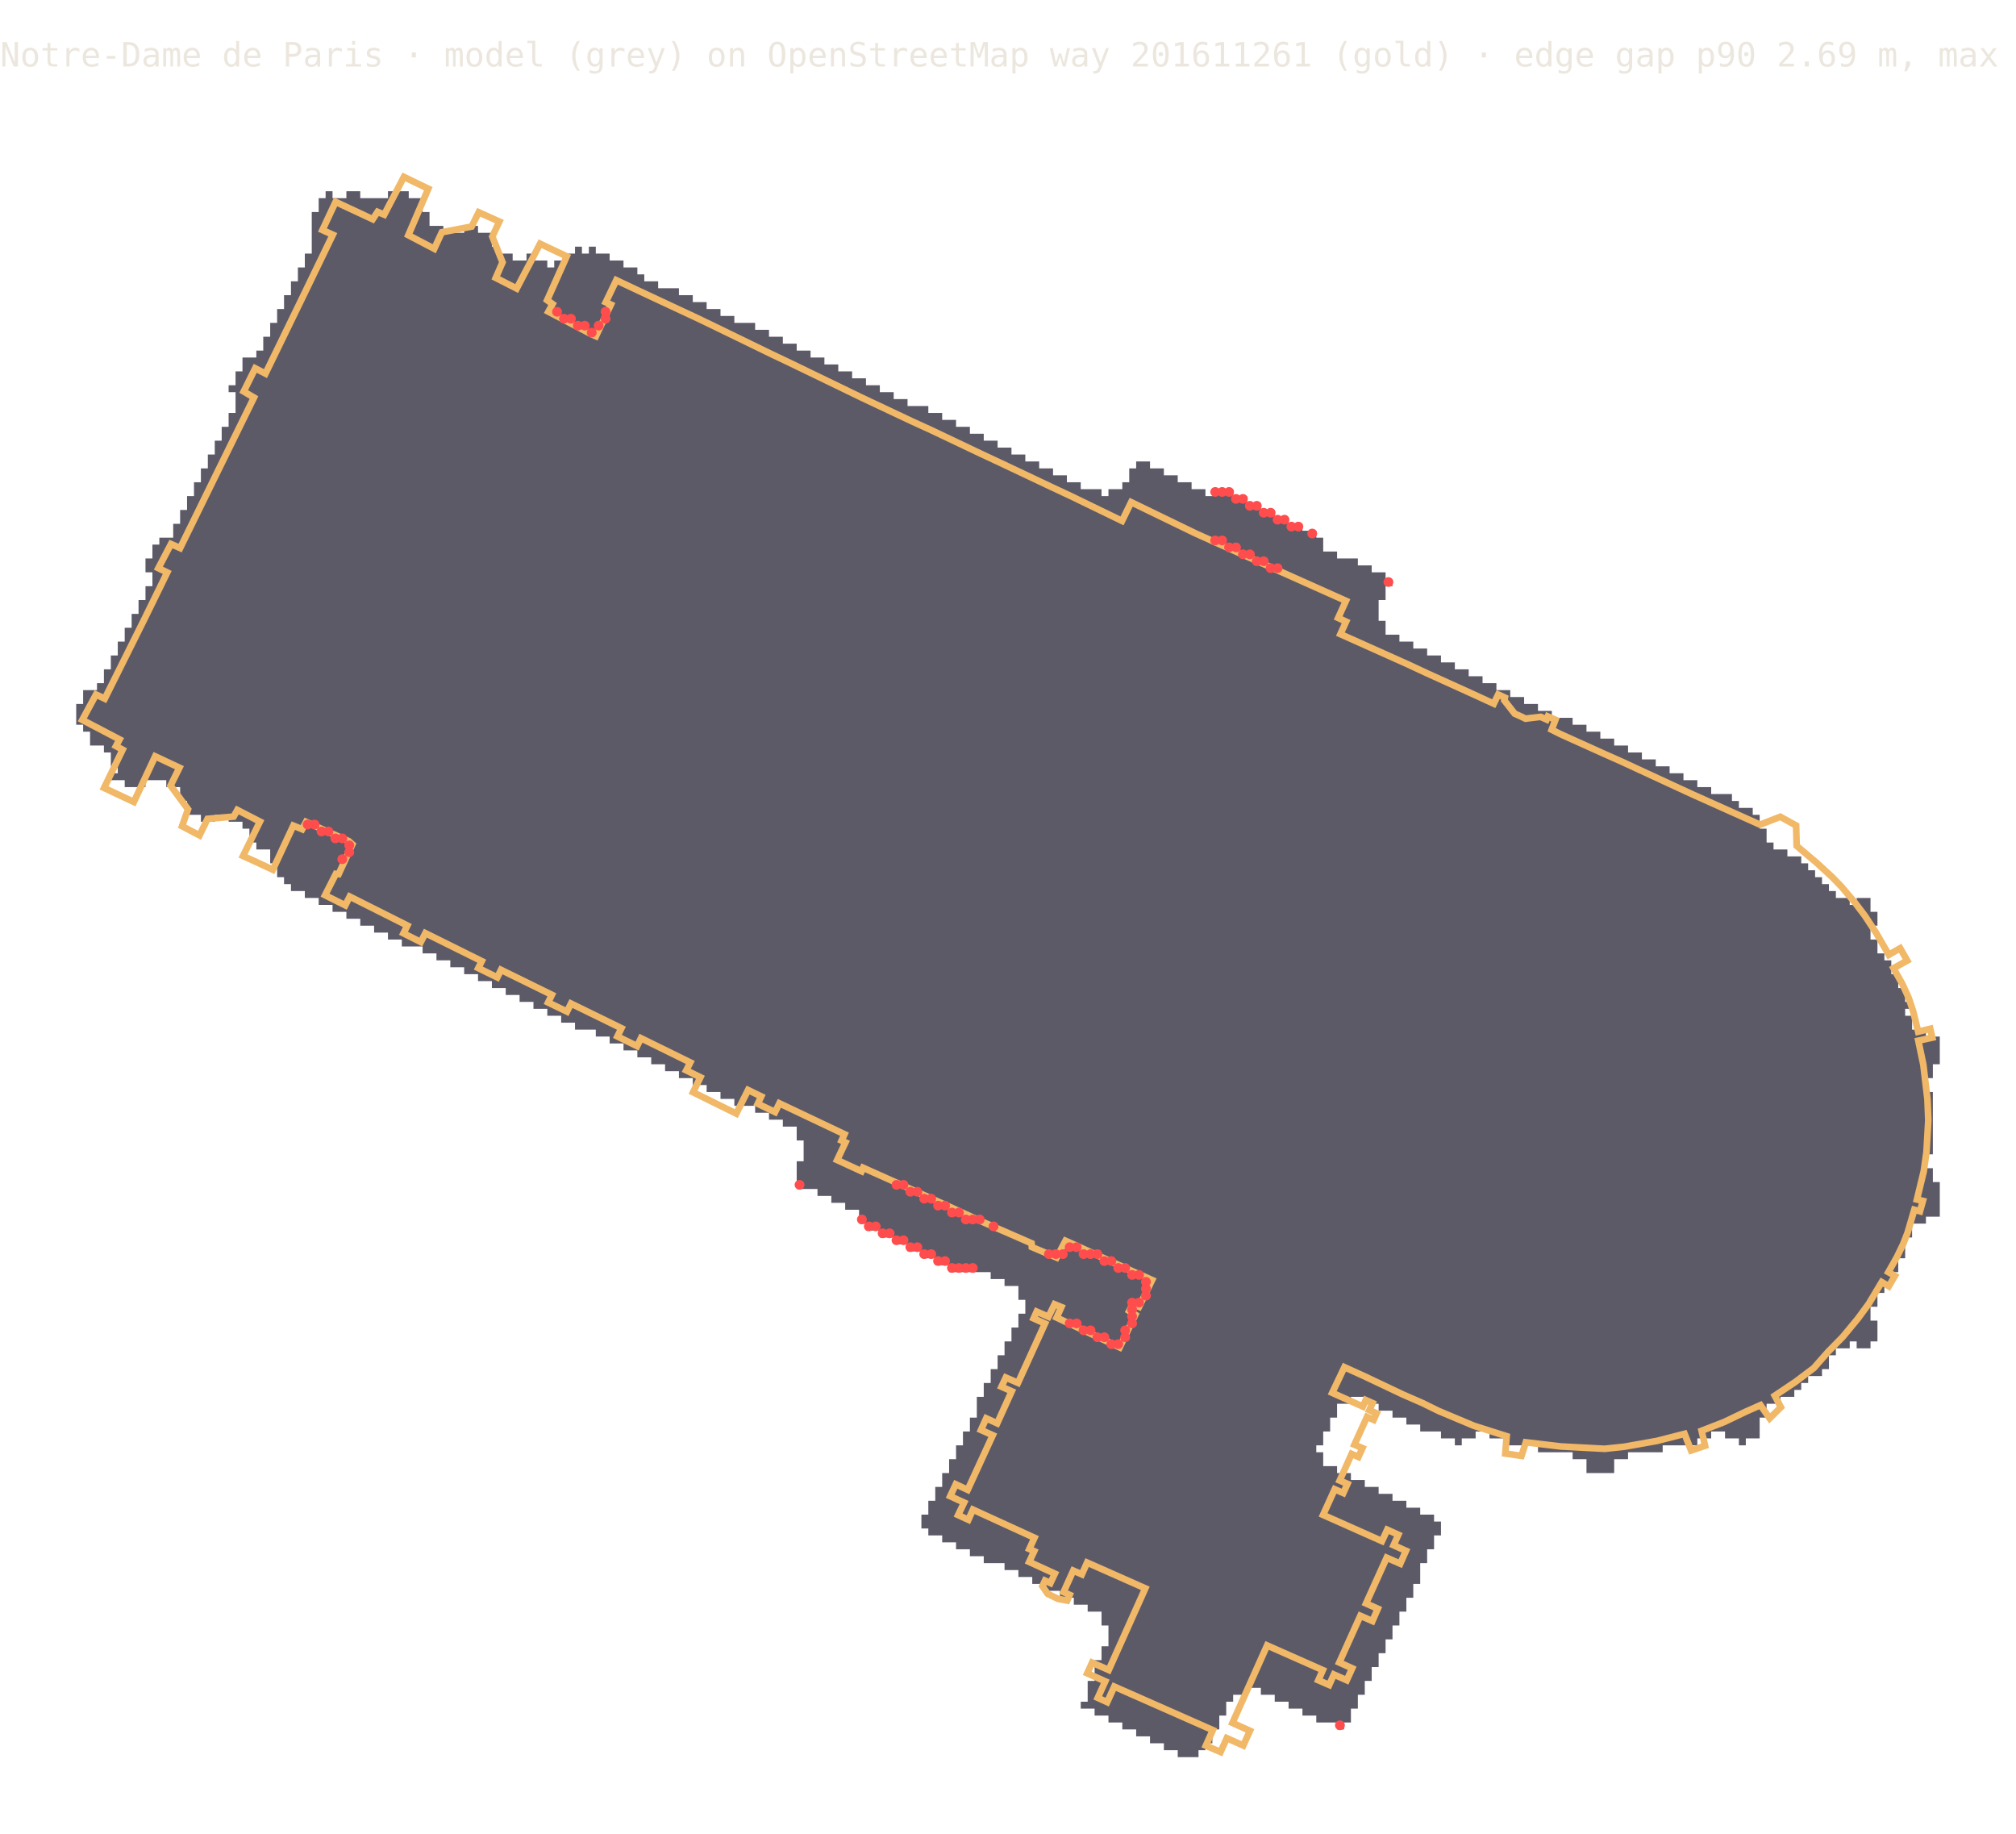
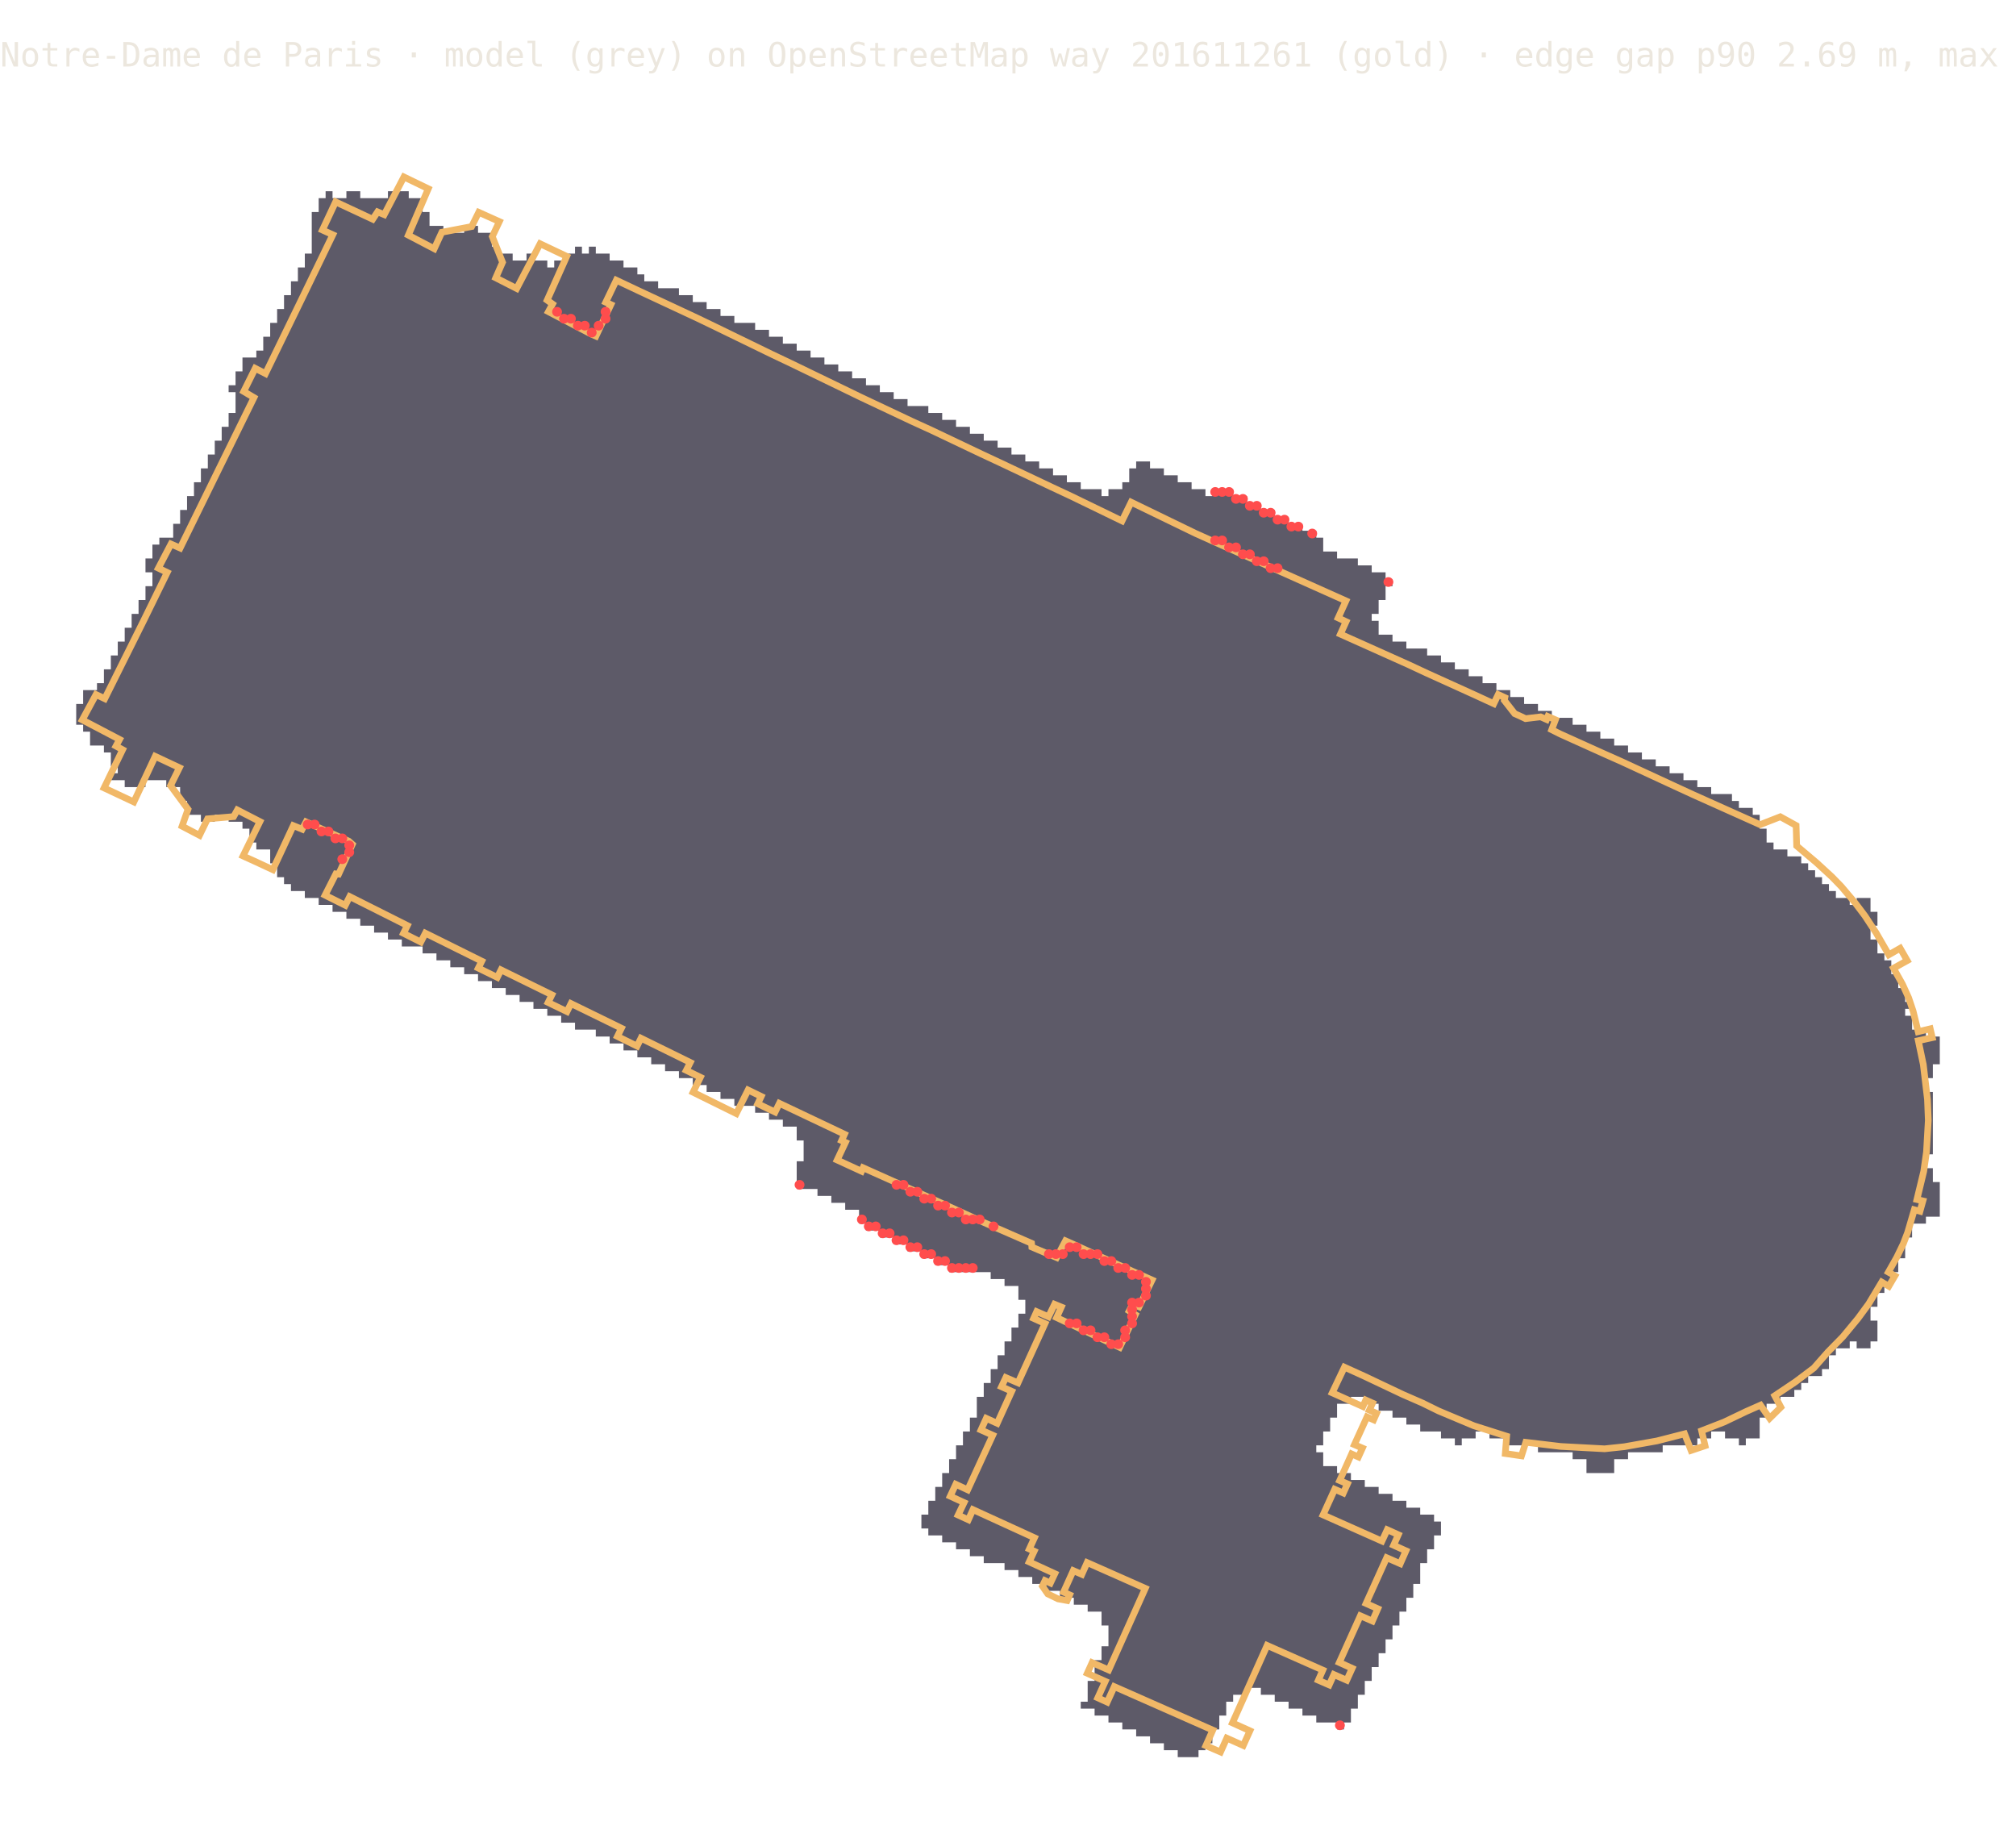
<svg xmlns="http://www.w3.org/2000/svg" viewBox="-72.7 -69.6 145.5 132.3" style="background:#0b0c14">
-   <path d="M-49.2 -55.8h0.5v0.5h-0.5zM-47.7 -55.8h1.0v0.5h-1.0zM-44.7 -55.8h1.5v0.5h-1.5zM-49.7 -55.3h7.5v0.5h-7.5zM-49.7 -54.8h7.5v0.5h-7.5zM-50.2 -54.3h8.5v0.5h-8.5zM-50.2 -53.8h8.5v0.5h-8.5zM-50.2 -53.3h9.5v0.5h-9.5zM-39.2 -53.3h1.0v0.5h-1.0zM-50.2 -52.8h13.0v0.5h-13.0zM-50.2 -52.3h13.0v0.5h-13.0zM-50.2 -51.8h13.5v0.5h-13.5zM-31.2 -51.8h0.5v0.5h-0.5zM-30.2 -51.8h0.5v0.5h-0.5zM-50.7 -51.3h15.0v0.5h-15.0zM-34.7 -51.3h0.5v0.5h-0.5zM-31.7 -51.3h3.0v0.5h-3.0zM-50.7 -50.8h17.5v0.5h-17.5zM-32.7 -50.8h5.0v0.5h-5.0zM-51.2 -50.3h24.5v0.5h-24.5zM-51.2 -49.8h25.0v0.5h-25.0zM-51.7 -49.3h26.5v0.5h-26.5zM-51.7 -48.8h28.0v0.5h-28.0zM-52.2 -48.3h29.5v0.5h-29.5zM-52.2 -47.8h30.5v0.5h-30.5zM-52.7 -47.3h32.0v0.5h-32.0zM-52.7 -46.8h33.0v0.5h-33.0zM-53.2 -46.3h35.0v0.5h-35.0zM-53.2 -45.8h36.0v0.5h-36.0zM-53.7 -45.3h37.5v0.5h-37.5zM-53.7 -44.8h38.5v0.5h-38.5zM-54.2 -44.3h40.0v0.5h-40.0zM-55.2 -43.8h42.0v0.5h-42.0zM-55.2 -43.3h43.0v0.5h-43.0zM-55.7 -42.8h44.5v0.5h-44.5zM-55.7 -42.3h45.5v0.5h-45.5zM-56.2 -41.8h47.0v0.5h-47.0zM-55.7 -41.3h47.5v0.5h-47.5zM-55.7 -40.8h48.5v0.5h-48.5zM-55.7 -40.3h50.0v0.5h-50.0zM-56.2 -39.8h51.5v0.5h-51.5zM-56.2 -39.3h52.5v0.5h-52.5zM-56.7 -38.8h54.0v0.5h-54.0zM-56.7 -38.3h55.0v0.5h-55.0zM-57.2 -37.8h56.5v0.5h-56.5zM-57.2 -37.3h57.5v0.5h-57.5zM-57.7 -36.8h59.0v0.5h-59.0zM-57.7 -36.3h60.0v0.5h-60.0zM9.3 -36.3h1.0v0.5h-1.0zM-58.2 -35.8h61.5v0.5h-61.5zM8.8 -35.8h2.5v0.5h-2.5zM-58.2 -35.3h62.5v0.5h-62.5zM8.8 -35.3h3.5v0.5h-3.5zM-58.7 -34.8h64.0v0.5h-64.0zM8.3 -34.8h5.0v0.5h-5.0zM-58.7 -34.3h65.5v0.5h-65.5zM7.3 -34.3h7.0v0.5h-7.0zM14.8 -34.3h1.5v0.5h-1.5zM-59.2 -33.8h76.5v0.5h-76.5zM-59.2 -33.3h77.5v0.5h-77.5zM-59.7 -32.8h79.0v0.5h-79.0zM-59.7 -32.3h80.0v0.5h-80.0zM-60.2 -31.8h81.5v0.5h-81.5zM-60.2 -31.3h82.5v0.5h-82.5zM-61.2 -30.8h84.0v0.5h-84.0zM-61.7 -30.3h84.5v0.5h-84.5zM-61.7 -29.8h85.5v0.5h-85.5zM-62.2 -29.3h87.5v0.5h-87.5zM-62.2 -28.8h88.5v0.5h-88.5zM-61.7 -28.3h89.0v0.5h-89.0zM-61.7 -27.8h89.5v0.5h-89.5zM-62.2 -27.3h89.5v0.5h-89.5zM-62.2 -26.8h89.5v0.5h-89.5zM-62.7 -26.3h89.5v0.5h-89.5zM-62.7 -25.8h89.5v0.5h-89.5zM-63.2 -25.3h90.0v0.5h-90.0zM-63.2 -24.8h90.5v0.5h-90.5zM-63.7 -24.3h91.0v0.5h-91.0zM-63.7 -23.8h92.0v0.5h-92.0zM-64.2 -23.3h93.5v0.5h-93.5zM-64.2 -22.8h94.5v0.5h-94.5zM-64.7 -22.3h96.0v0.5h-96.0zM-64.7 -21.8h97.0v0.5h-97.0zM-65.2 -21.3h98.5v0.5h-98.5zM-65.2 -20.8h99.5v0.5h-99.5zM-65.7 -20.3h101.0v0.5h-101.0zM-66.7 -19.8h103.0v0.5h-103.0zM-66.7 -19.3h104.0v0.5h-104.0zM-67.2 -18.8h105.5v0.5h-105.5zM-67.2 -18.3h106.5v0.5h-106.5zM-67.2 -17.8h108.0v0.5h-108.0zM-66.7 -17.3h108.5v0.5h-108.5zM-66.2 -16.8h109.0v0.5h-109.0zM-66.2 -16.3h110.0v0.5h-110.0zM-65.2 -15.8h110.0v0.5h-110.0zM-64.7 -15.3h110.5v0.5h-110.5zM-64.7 -14.8h111.5v0.5h-111.5zM-64.2 -14.3h112.0v0.5h-112.0zM-64.7 -13.8h113.5v0.5h-113.5zM-63.7 -13.3h1.5v0.5h-1.5zM-60.7 -13.3h110.5v0.5h-110.5zM-59.7 -12.8h110.5v0.5h-110.5zM-59.7 -12.3h112.0v0.5h-112.0zM-59.2 -11.8h112.0v0.5h-112.0zM-59.2 -11.3h113.0v0.5h-113.0zM-58.2 -10.8h1.0v0.5h-1.0zM-56.2 -10.8h110.5v0.5h-110.5zM-55.2 -10.3h109.5v0.5h-109.5zM-54.7 -9.8h109.5v0.5h-109.5zM-54.7 -9.3h109.5v0.5h-109.5zM-54.2 -8.8h109.5v0.5h-109.5zM-53.2 -8.3h109.5v0.5h-109.5zM-53.2 -7.8h110.5v0.5h-110.5zM-52.7 -7.3h110.5v0.5h-110.5zM-52.7 -6.8h111.0v0.5h-111.0zM-52.2 -6.3h111.0v0.5h-111.0zM-51.7 -5.8h111.0v0.5h-111.0zM-50.7 -5.3h110.5v0.5h-110.5zM-49.7 -4.8h110.5v0.5h-110.5zM61.3 -4.8h1.0v0.5h-1.0zM-48.7 -4.3h111.0v0.5h-111.0zM-47.7 -3.8h110.5v0.5h-110.5zM-46.7 -3.3h109.5v0.5h-109.5zM-45.7 -2.8h108.0v0.5h-108.0zM-44.7 -2.3h107.0v0.5h-107.0zM-43.7 -1.8h106.5v0.5h-106.5zM-42.2 -1.3h105.0v0.5h-105.0zM-41.2 -0.8h104.5v0.5h-104.5zM-40.2 -0.3h104.0v0.5h-104.0zM-39.2 0.2h103.0v0.5h-103.0zM-38.2 0.7h102.5v0.5h-102.5zM-37.2 1.2h101.5v0.5h-101.5zM-36.2 1.7h101.0v0.5h-101.0zM-35.2 2.2h100.0v0.5h-100.0zM-34.2 2.7h99.5v0.5h-99.5zM-33.2 3.2h98.0v0.5h-98.0zM-32.2 3.7h97.5v0.5h-97.5zM-31.2 4.2h96.5v0.5h-96.5zM-29.7 4.7h96.0v0.5h-96.0zM-28.7 5.2h96.0v0.5h-96.0zM-27.7 5.7h95.0v0.5h-95.0zM-26.7 6.2h94.0v0.5h-94.0zM-25.7 6.7h93.0v0.5h-93.0zM-24.7 7.2h91.5v0.5h-91.5zM-23.7 7.7h90.5v0.5h-90.5zM-22.7 8.2h89.0v0.5h-89.0zM-21.7 8.7h88.0v0.5h-88.0zM-20.7 9.2h87.5v0.5h-87.5zM-19.7 9.7h86.5v0.5h-86.5zM-18.2 10.2h85.0v0.5h-85.0zM-17.2 10.7h84.0v0.5h-84.0zM-16.2 11.2h83.0v0.5h-83.0zM-15.2 11.7h82.0v0.5h-82.0zM-15.2 12.2h82.0v0.5h-82.0zM-14.7 12.7h81.5v0.5h-81.5zM-14.7 13.2h81.5v0.5h-81.5zM-14.7 13.7h81.0v0.5h-81.0zM-15.2 14.2h81.5v0.5h-81.5zM-15.2 14.7h82.0v0.5h-82.0zM-15.2 15.2h82.0v0.5h-82.0zM-15.2 15.7h82.5v0.5h-82.5zM-13.7 16.2h81.0v0.5h-81.0zM-12.7 16.7h80.0v0.5h-80.0zM-11.7 17.2h79.0v0.5h-79.0zM-10.7 17.7h78.0v0.5h-78.0zM-10.7 18.2h77.0v0.5h-77.0zM-10.2 18.7h75.5v0.5h-75.5zM-9.2 19.2h74.5v0.5h-74.5zM-8.2 19.7h73.0v0.5h-73.0zM-7.2 20.2h72.0v0.5h-72.0zM-6.2 20.7h71.0v0.5h-71.0zM-5.2 21.2h69.5v0.5h-69.5zM-4.2 21.7h68.5v0.5h-68.5zM-1.2 22.2h65.0v0.5h-65.0zM-0.2 22.7h64.0v0.5h-64.0zM0.8 23.2h62.5v0.5h-62.5zM0.8 23.7h62.0v0.5h-62.0zM1.3 24.2h61.5v0.5h-61.5zM1.3 24.7h61.0v0.5h-61.0zM0.8 25.2h61.5v0.5h-61.5zM0.8 25.7h62.0v0.5h-62.0zM0.3 26.2h62.5v0.5h-62.5zM0.3 26.7h62.5v0.5h-62.5zM-0.2 27.2h61.0v0.5h-61.0zM61.3 27.2h1.0v0.5h-1.0zM-0.2 27.7h60.0v0.5h-60.0zM-0.7 28.2h60.0v0.5h-60.0zM-0.7 28.7h60.0v0.5h-60.0zM-1.2 29.2h60.0v0.5h-60.0zM-1.2 29.7h59.0v0.5h-59.0zM-1.7 30.2h59.0v0.5h-59.0zM-1.7 30.7h58.5v0.5h-58.5zM-2.2 31.2h27.0v0.5h-27.0zM25.8 31.2h30.0v0.5h-30.0zM-2.2 31.7h26.0v0.5h-26.0zM26.8 31.7h28.0v0.5h-28.0zM-2.2 32.2h26.0v0.5h-26.0zM27.8 32.2h27.0v0.5h-27.0zM-2.7 32.7h26.0v0.5h-26.0zM28.8 32.7h25.5v0.5h-25.5zM-2.7 33.2h26.0v0.5h-26.0zM29.8 33.2h24.5v0.5h-24.5zM-3.2 33.7h26.0v0.5h-26.0zM31.3 33.7h2.5v0.5h-2.5zM34.8 33.7h16.0v0.5h-16.0zM51.8 33.7h2.5v0.5h-2.5zM-3.2 34.2h26.0v0.5h-26.0zM32.3 34.2h0.5v0.5h-0.5zM35.8 34.2h14.0v0.5h-14.0zM52.8 34.2h0.5v0.5h-0.5zM-3.7 34.7h26.0v0.5h-26.0zM38.3 34.7h9.0v0.5h-9.0zM-3.7 35.2h26.5v0.5h-26.5zM40.8 35.2h4.0v0.5h-4.0zM-4.2 35.7h27.0v0.5h-27.0zM41.8 35.7h2.0v0.5h-2.0zM-4.2 36.2h28.0v0.5h-28.0zM41.8 36.2h2.0v0.5h-2.0zM-4.7 36.7h29.5v0.5h-29.5zM-4.7 37.2h30.5v0.5h-30.5zM-5.2 37.7h32.0v0.5h-32.0zM-5.2 38.2h33.0v0.5h-33.0zM-5.7 38.7h34.5v0.5h-34.5zM-5.7 39.2h35.5v0.5h-35.5zM-6.2 39.7h37.0v0.5h-37.0zM-6.2 40.2h37.5v0.5h-37.5zM-5.7 40.7h37.0v0.5h-37.0zM-4.7 41.2h35.5v0.5h-35.5zM-3.7 41.7h34.5v0.5h-34.5zM-2.7 42.2h33.0v0.5h-33.0zM-1.7 42.7h32.0v0.5h-32.0zM-0.2 43.2h30.0v0.5h-30.0zM0.8 43.7h29.0v0.5h-29.0zM1.8 44.2h28.0v0.5h-28.0zM2.8 44.7h26.5v0.5h-26.5zM3.8 45.2h25.5v0.5h-25.5zM4.8 45.7h24.0v0.5h-24.0zM5.8 46.2h23.0v0.5h-23.0zM6.8 46.7h21.5v0.5h-21.5zM6.8 47.2h21.5v0.5h-21.5zM7.3 47.7h20.5v0.5h-20.5zM7.3 48.2h20.5v0.5h-20.5zM7.3 48.7h20.0v0.5h-20.0zM6.8 49.2h20.5v0.5h-20.5zM6.8 49.7h20.0v0.5h-20.0zM6.3 50.2h20.5v0.5h-20.5zM6.3 50.7h20.0v0.5h-20.0zM6.3 51.2h20.0v0.5h-20.0zM5.8 51.7h20.0v0.5h-20.0zM5.8 52.2h11.5v0.5h-11.5zM18.3 52.2h7.5v0.5h-7.5zM5.8 52.7h10.5v0.5h-10.5zM19.3 52.7h6.0v0.5h-6.0zM5.3 53.2h10.5v0.5h-10.5zM20.3 53.2h5.0v0.5h-5.0zM6.3 53.7h9.5v0.5h-9.5zM21.3 53.7h3.5v0.5h-3.5zM7.3 54.2h8.0v0.5h-8.0zM22.3 54.2h2.5v0.5h-2.5zM8.3 54.7h7.0v0.5h-7.0zM23.8 54.7h0.5v0.5h-0.5zM9.3 55.2h5.5v0.5h-5.5zM10.3 55.7h4.5v0.5h-4.5zM11.3 56.2h3.0v0.5h-3.0zM12.3 56.7h1.5v0.5h-1.5z" fill="#5d5a68" />
+   <path d="M-49.2 -55.8h0.5v0.5h-0.5zM-47.7 -55.8h1.0v0.5h-1.0zM-44.7 -55.8h1.5v0.5h-1.5zM-49.7 -55.3h7.5v0.5h-7.5zM-49.7 -54.8h7.5v0.5h-7.5zM-50.2 -54.3h8.5v0.5h-8.5zM-50.2 -53.8h8.5v0.5h-8.5zM-50.2 -53.3h9.5v0.5h-9.5zM-39.2 -53.3h1.0v0.5h-1.0zM-50.2 -52.8h13.0v0.5h-13.0zM-50.2 -52.3h13.0v0.5h-13.0zM-50.2 -51.8h13.5v0.5h-13.5zM-31.2 -51.8h0.5v0.5h-0.5zM-30.2 -51.8h0.5v0.5h-0.5zM-50.7 -51.3h15.0v0.5h-15.0zM-34.7 -51.3h0.5v0.5h-0.5zM-31.7 -51.3h3.0v0.5h-3.0zM-50.7 -50.8h17.5v0.5h-17.5zM-32.7 -50.8h5.0v0.5h-5.0zM-51.2 -50.3h24.5v0.5h-24.5zM-51.2 -49.8h25.0v0.5h-25.0zM-51.7 -49.3h26.5v0.5h-26.5zM-51.7 -48.8h28.0v0.5h-28.0zM-52.2 -48.3h29.5v0.5h-29.5zM-52.2 -47.8h30.5v0.5h-30.5zM-52.7 -47.3h32.0v0.5h-32.0zM-52.7 -46.8h33.0v0.5h-33.0zM-53.2 -46.3h35.0v0.5h-35.0zM-53.2 -45.8h36.0v0.5h-36.0zM-53.7 -45.3h37.5v0.5h-37.5zM-53.7 -44.8h38.5v0.5h-38.5zM-54.2 -44.3h40.0v0.5h-40.0zM-55.2 -43.8h42.0v0.5h-42.0zM-55.2 -43.3h43.0v0.5h-43.0zM-55.7 -42.8h44.5v0.5h-44.5zM-55.7 -42.3h45.5v0.5h-45.5zM-56.2 -41.8h47.0v0.5h-47.0zM-55.7 -41.3h47.5v0.5h-47.5zM-55.7 -40.8h48.5v0.5h-48.5zM-55.7 -40.3h50.0v0.5h-50.0zM-56.2 -39.8h51.5v0.5h-51.5zM-56.2 -39.3h52.5v0.5h-52.5zM-56.7 -38.8h54.0v0.5h-54.0zM-56.7 -38.3h55.0v0.5h-55.0zM-57.2 -37.8h56.5v0.5h-56.5zM-57.2 -37.3h57.5v0.5h-57.5zM-57.7 -36.8h59.0v0.5h-59.0zM-57.7 -36.3h60.0v0.5h-60.0zM9.3 -36.3h1.0v0.5h-1.0zM-58.2 -35.8h61.5v0.5h-61.5zM8.8 -35.8h2.5v0.5h-2.5zM-58.2 -35.3h62.5v0.5h-62.5zM8.8 -35.3h3.5v0.5h-3.5zM-58.7 -34.8h64.0v0.5h-64.0zM8.3 -34.8h5.0v0.5h-5.0zM-58.7 -34.3h65.5v0.5h-65.5zM7.3 -34.3h7.0v0.5h-7.0zM14.8 -34.3h1.5v0.5h-1.5zM-59.2 -33.8h76.5v0.5h-76.5zM-59.2 -33.3h77.5v0.5h-77.5zM-59.7 -32.8h79.0v0.5h-79.0zM-59.7 -32.3h80.0v0.5h-80.0zM-60.2 -31.8h81.5v0.5h-81.5zM-60.2 -31.3h82.5v0.5h-82.5zM-61.2 -30.8h84.0v0.5h-84.0zM-61.7 -30.3h84.5v0.5h-84.5zM-61.7 -29.8h85.5v0.5h-85.5zM-62.2 -29.3h87.5v0.5h-87.5zM-62.2 -28.8h88.5v0.5h-88.5zM-61.7 -28.3h89.0v0.5h-89.0zM-61.7 -27.8h89.5v0.5h-89.5zM-62.2 -27.3h89.5v0.5h-89.5zM-62.2 -26.8h89.5v0.5h-89.5zM-62.7 -26.3h89.5v0.5h-89.5zM-62.7 -25.8h89.5v0.5h-89.5zM-63.2 -25.3h89.5v0.5h-89.5zM-63.2 -24.8h90.0v0.5h-90.0zM-63.7 -24.3h90.5v0.5h-90.5zM-63.7 -23.8h91.5v0.5h-91.5zM-64.2 -23.3h93.0v0.5h-93.0zM-64.2 -22.8h94.5v0.5h-94.5zM-64.7 -22.3h96.0v0.5h-96.0zM-64.7 -21.8h97.0v0.5h-97.0zM-65.2 -21.3h98.5v0.5h-98.5zM-65.2 -20.8h99.5v0.5h-99.5zM-65.7 -20.3h101.0v0.5h-101.0zM-66.7 -19.8h103.0v0.5h-103.0zM-66.7 -19.3h104.0v0.5h-104.0zM-67.2 -18.8h105.5v0.5h-105.5zM-67.2 -18.3h106.5v0.5h-106.5zM-67.2 -17.8h108.0v0.5h-108.0zM-66.7 -17.3h108.5v0.5h-108.5zM-66.2 -16.8h109.0v0.5h-109.0zM-66.2 -16.3h110.0v0.5h-110.0zM-65.2 -15.8h110.0v0.5h-110.0zM-64.7 -15.3h110.5v0.5h-110.5zM-64.7 -14.8h111.5v0.5h-111.5zM-64.2 -14.3h112.0v0.5h-112.0zM-64.7 -13.8h113.5v0.5h-113.5zM-63.7 -13.3h1.5v0.5h-1.5zM-60.7 -13.3h110.5v0.5h-110.5zM-59.7 -12.8h110.5v0.5h-110.5zM-59.7 -12.3h112.0v0.5h-112.0zM-59.2 -11.8h112.0v0.5h-112.0zM-59.2 -11.3h113.0v0.5h-113.0zM-58.2 -10.8h1.0v0.5h-1.0zM-56.2 -10.8h110.5v0.5h-110.5zM-55.2 -10.3h109.5v0.5h-109.5zM-54.7 -9.8h109.5v0.5h-109.5zM-54.7 -9.3h109.5v0.5h-109.5zM-54.2 -8.8h109.5v0.5h-109.5zM-53.2 -8.3h109.5v0.5h-109.5zM-53.2 -7.8h110.5v0.5h-110.5zM-52.7 -7.3h110.5v0.5h-110.5zM-52.7 -6.8h111.0v0.5h-111.0zM-52.2 -6.3h111.0v0.5h-111.0zM-51.7 -5.8h111.0v0.5h-111.0zM-50.7 -5.3h110.5v0.5h-110.5zM-49.7 -4.8h110.5v0.5h-110.5zM61.3 -4.8h1.0v0.5h-1.0zM-48.7 -4.3h111.0v0.5h-111.0zM-47.7 -3.8h110.5v0.5h-110.5zM-46.7 -3.3h109.5v0.5h-109.5zM-45.7 -2.8h108.0v0.5h-108.0zM-44.7 -2.3h107.0v0.5h-107.0zM-43.7 -1.8h106.5v0.5h-106.5zM-42.2 -1.3h105.0v0.5h-105.0zM-41.2 -0.8h104.5v0.5h-104.5zM-40.2 -0.3h104.0v0.5h-104.0zM-39.2 0.2h103.0v0.5h-103.0zM-38.2 0.7h102.5v0.5h-102.5zM-37.2 1.2h101.5v0.5h-101.5zM-36.2 1.7h101.0v0.5h-101.0zM-35.2 2.2h100.0v0.5h-100.0zM-34.2 2.7h99.5v0.5h-99.5zM-33.2 3.2h98.0v0.5h-98.0zM-32.2 3.7h97.5v0.5h-97.5zM-31.2 4.2h96.5v0.5h-96.5zM-29.7 4.7h96.0v0.5h-96.0zM-28.7 5.2h96.0v0.5h-96.0zM-27.7 5.7h95.0v0.5h-95.0zM-26.7 6.2h94.0v0.5h-94.0zM-25.7 6.7h93.0v0.5h-93.0zM-24.7 7.2h91.5v0.5h-91.5zM-23.7 7.7h90.5v0.5h-90.5zM-22.7 8.2h89.0v0.5h-89.0zM-21.7 8.7h88.0v0.5h-88.0zM-20.7 9.2h87.5v0.5h-87.5zM-19.7 9.7h86.5v0.5h-86.5zM-18.2 10.2h85.0v0.5h-85.0zM-17.2 10.7h84.0v0.5h-84.0zM-16.2 11.2h83.0v0.5h-83.0zM-15.2 11.7h82.0v0.5h-82.0zM-15.2 12.2h82.0v0.5h-82.0zM-14.7 12.7h81.5v0.5h-81.5zM-14.7 13.2h81.5v0.5h-81.5zM-14.7 13.7h81.0v0.5h-81.0zM-15.2 14.2h81.5v0.5h-81.5zM-15.2 14.7h82.0v0.5h-82.0zM-15.2 15.2h82.0v0.5h-82.0zM-15.2 15.7h82.5v0.5h-82.5zM-13.7 16.2h81.0v0.5h-81.0zM-12.7 16.7h80.0v0.5h-80.0zM-11.7 17.2h79.0v0.5h-79.0zM-10.7 17.7h78.0v0.5h-78.0zM-10.7 18.2h77.0v0.5h-77.0zM-10.2 18.7h75.5v0.5h-75.5zM-9.2 19.2h74.5v0.5h-74.5zM-8.2 19.7h73.0v0.5h-73.0zM-7.2 20.2h72.0v0.5h-72.0zM-6.2 20.7h71.0v0.5h-71.0zM-5.2 21.2h69.5v0.5h-69.5zM-4.2 21.7h68.5v0.5h-68.5zM-1.2 22.2h65.0v0.5h-65.0zM-0.2 22.7h64.0v0.5h-64.0zM0.8 23.2h62.5v0.5h-62.5zM0.8 23.7h62.0v0.5h-62.0zM1.3 24.2h61.5v0.5h-61.5zM1.3 24.7h61.0v0.5h-61.0zM0.8 25.2h61.5v0.5h-61.5zM0.8 25.7h62.0v0.5h-62.0zM0.3 26.2h62.5v0.5h-62.5zM0.3 26.7h62.5v0.5h-62.5zM-0.2 27.2h61.0v0.5h-61.0zM61.3 27.2h1.0v0.5h-1.0zM-0.2 27.7h60.0v0.5h-60.0zM-0.7 28.2h60.0v0.5h-60.0zM-0.7 28.7h60.0v0.5h-60.0zM-1.2 29.2h60.0v0.5h-60.0zM-1.2 29.7h59.0v0.5h-59.0zM-1.7 30.2h59.0v0.5h-59.0zM-1.7 30.7h58.5v0.5h-58.5zM-2.2 31.2h27.0v0.5h-27.0zM25.8 31.2h30.0v0.5h-30.0zM-2.2 31.7h26.0v0.5h-26.0zM26.8 31.7h28.0v0.5h-28.0zM-2.2 32.2h26.0v0.5h-26.0zM27.8 32.2h27.0v0.5h-27.0zM-2.7 32.7h26.0v0.5h-26.0zM28.8 32.7h25.5v0.5h-25.5zM-2.7 33.2h26.0v0.5h-26.0zM29.8 33.2h24.5v0.5h-24.5zM-3.2 33.7h26.0v0.5h-26.0zM31.3 33.7h2.5v0.5h-2.5zM34.8 33.7h16.0v0.5h-16.0zM51.8 33.7h2.5v0.5h-2.5zM-3.2 34.2h26.0v0.5h-26.0zM32.3 34.2h0.5v0.5h-0.5zM35.8 34.2h14.0v0.5h-14.0zM52.8 34.2h0.5v0.5h-0.5zM-3.7 34.7h26.0v0.5h-26.0zM38.3 34.7h9.0v0.5h-9.0zM-3.7 35.2h26.5v0.5h-26.5zM40.8 35.2h4.0v0.5h-4.0zM-4.2 35.7h27.0v0.5h-27.0zM41.8 35.7h2.0v0.5h-2.0zM-4.2 36.2h28.0v0.5h-28.0zM41.8 36.2h2.0v0.5h-2.0zM-4.7 36.7h29.5v0.5h-29.5zM-4.7 37.2h30.5v0.5h-30.5zM-5.2 37.7h32.0v0.5h-32.0zM-5.2 38.2h33.0v0.5h-33.0zM-5.7 38.7h34.5v0.5h-34.5zM-5.7 39.2h35.5v0.5h-35.5zM-6.2 39.7h37.0v0.5h-37.0zM-6.2 40.2h37.5v0.5h-37.5zM-5.7 40.7h37.0v0.5h-37.0zM-4.7 41.2h35.5v0.5h-35.5zM-3.7 41.7h34.5v0.5h-34.5zM-2.7 42.2h33.0v0.5h-33.0zM-1.7 42.7h32.0v0.5h-32.0zM-0.2 43.2h30.0v0.5h-30.0zM0.8 43.7h29.0v0.5h-29.0zM1.8 44.2h28.0v0.5h-28.0zM2.8 44.7h26.5v0.5h-26.5zM3.8 45.2h25.5v0.5h-25.5zM4.8 45.7h24.0v0.5h-24.0zM5.8 46.2h23.0v0.5h-23.0zM6.8 46.7h21.5v0.5h-21.5zM6.8 47.2h21.5v0.5h-21.5zM7.3 47.7h20.5v0.5h-20.5zM7.3 48.2h20.5v0.5h-20.5zM7.3 48.7h20.0v0.5h-20.0zM6.8 49.2h20.5v0.5h-20.5zM6.8 49.7h20.0v0.5h-20.0zM6.3 50.2h20.5v0.5h-20.5zM6.3 50.7h20.0v0.5h-20.0zM6.3 51.2h20.0v0.5h-20.0zM5.8 51.7h20.0v0.5h-20.0zM5.8 52.2h11.5v0.5h-11.5zM18.3 52.2h7.5v0.5h-7.5zM5.8 52.7h10.5v0.5h-10.5zM19.3 52.7h6.0v0.5h-6.0zM5.3 53.2h10.5v0.5h-10.5zM20.3 53.2h5.0v0.5h-5.0zM6.3 53.7h9.5v0.5h-9.5zM21.3 53.7h3.5v0.5h-3.5zM7.3 54.2h8.0v0.5h-8.0zM22.3 54.2h2.5v0.5h-2.5zM8.3 54.7h7.0v0.5h-7.0zM23.8 54.7h0.5v0.5h-0.5zM9.3 55.2h5.5v0.5h-5.5zM10.3 55.7h4.5v0.5h-4.5zM11.3 56.2h3.0v0.5h-3.0zM12.3 56.7h1.5v0.5h-1.5z" fill="#5d5a68" />
  <g fill="none" stroke="#f1b867" stroke-width="0.48">
    <polygon points="-55.57,-11.15 -55.84,-10.67 -57.72,-10.51 -58.30,-9.32 -59.56,-9.98 -59.13,-11.20 -60.39,-12.91 -59.75,-14.20 -61.50,-15.02 -63.04,-11.73 -65.19,-12.74 -63.85,-15.50 -64.33,-15.76 -64.07,-16.24 -66.76,-17.65 -65.77,-19.48 -65.14,-19.18 -62.32,-24.84 -60.63,-28.29 -61.27,-28.60 -60.36,-30.34 -59.70,-30.05 -56.91,-35.74 -54.37,-40.91 -55.11,-41.35 -54.28,-43.02 -53.54,-42.64 -50.89,-48.09 -48.68,-52.66 -49.43,-53.00 -48.48,-55.03 -45.80,-53.78 -45.45,-54.31 -44.97,-54.11 -43.55,-56.83 -41.79,-55.98 -43.23,-52.63 -41.36,-51.65 -40.81,-52.84 -38.66,-53.25 -38.15,-54.28 -36.66,-53.61 -37.17,-52.53 -36.43,-50.67 -36.92,-49.55 -35.41,-48.78 -33.72,-52.01 -31.80,-51.10 -33.21,-47.94 -32.82,-47.66 -33.12,-47.11 -30.03,-45.49 -29.69,-45.34 -29.05,-46.70 -28.61,-47.62 -28.98,-47.79 -28.22,-49.38 -26.59,-48.61 -22.39,-46.65 -21.04,-46.00 -16.99,-44.03 -15.62,-43.38 -11.90,-41.58 -10.56,-40.93 -6.87,-39.19 -5.49,-38.56 -1.83,-36.82 -0.48,-36.19 3.22,-34.44 4.61,-33.79 8.28,-32.01 8.94,-33.36 13.58,-31.11 19.68,-28.37 24.44,-26.24 23.88,-25.01 24.45,-24.74 24.04,-23.84 28.95,-21.64 30.30,-21.01 33.72,-19.46 35.11,-18.82 35.43,-19.48 35.91,-19.26 35.87,-19.06 36.62,-18.10 36.98,-17.94 37.40,-17.74 38.49,-17.87 38.92,-17.68 39.01,-17.90 39.56,-17.66 39.29,-16.94 39.91,-16.63 42.99,-15.24 44.36,-14.63 48.12,-12.89 49.51,-12.25 54.33,-10.09 55.79,-10.66 56.93,-10.03 56.97,-8.56 58.40,-7.35 59.51,-6.33 60.19,-5.63 61.18,-4.46 61.89,-3.52 62.70,-2.29 63.62,-0.70 64.44,-1.17 64.95,-0.28 63.96,0.27 64.61,1.43 65.05,2.40 65.37,3.35 65.74,4.85 66.61,4.64 66.76,5.28 65.75,5.50 66.11,7.22 66.41,9.73 66.47,11.24 66.34,13.52 66.14,14.93 65.65,16.96 66.08,17.06 65.87,17.81 65.46,17.70 64.98,19.34 64.66,20.17 64.19,21.14 63.59,22.20 64.06,22.47 63.62,23.22 63.11,22.92 62.17,24.49 61.40,25.54 60.30,26.87 59.23,27.96 58.21,29.12 56.88,30.12 55.39,31.12 55.83,31.95 55.02,32.75 54.36,31.80 53.32,32.26 51.73,33.02 50.11,33.65 50.36,34.73 49.35,35.07 48.88,33.87 46.89,34.38 44.53,34.80 43.11,34.95 39.94,34.78 37.42,34.48 37.11,35.46 35.94,35.29 36.04,34.04 33.68,33.29 31.13,32.22 29.97,31.65 28.55,31.03 25.72,29.69 24.33,29.06 23.45,30.91 25.66,31.90 25.87,31.43 26.36,31.65 26.13,32.16 26.65,32.39 26.44,32.86 25.96,32.65 25.05,34.65 25.63,34.90 25.34,35.54 24.85,35.32 23.99,37.24 24.55,37.48 24.25,38.14 23.63,37.87 22.79,39.72 27.04,41.61 27.42,40.79 28.22,41.15 27.88,41.91 28.77,42.31 28.36,43.24 27.38,42.81 25.89,46.11 26.74,46.49 26.35,47.38 25.48,47.00 23.96,50.37 24.89,50.79 24.50,51.65 23.57,51.24 23.23,51.99 22.45,51.65 22.77,50.92 18.75,49.14 16.25,54.73 17.51,55.30 17.03,56.36 15.84,55.83 15.39,56.83 14.33,56.37 14.83,55.25 7.72,52.11 7.21,53.23 6.53,52.92 7.07,51.73 5.77,51.15 6.12,50.38 7.32,50.91 9.96,45.02 5.76,43.16 5.38,44.01 4.76,43.74 4.06,45.29 4.50,45.49 4.32,45.90 3.66,45.78 2.92,45.42 2.53,44.86 2.72,44.46 3.11,44.64 3.43,43.96 1.58,43.11 1.94,42.34 1.59,42.18 1.96,41.37 -2.48,39.34 -2.81,40.07 -3.55,39.73 -3.12,38.83 -4.12,38.37 -3.72,37.51 -2.86,37.91 -1.05,33.97 -1.90,33.59 -1.52,32.75 -0.73,33.11 0.32,30.80 -0.42,30.47 -0.11,29.81 0.77,30.19 2.72,25.91 1.90,25.54 2.12,25.05 2.97,25.42 3.41,24.52 3.90,24.72 3.56,25.48 8.11,27.63 9.24,25.27 8.80,25.00 9.05,24.51 9.51,24.70 10.45,22.77 9.08,22.16 4.81,20.21 4.20,19.94 3.56,21.15 1.77,20.39 1.75,20.12 -1.64,18.64 -6.99,16.20 -10.41,14.67 -10.52,14.92 -12.28,14.11 -11.68,12.84 -11.96,12.71 -11.75,12.25 -16.45,10.02 -16.76,10.65 -18.01,10.05 -17.76,9.52 -18.71,9.06 -19.56,10.76 -22.68,9.22 -22.15,8.14 -23.17,7.64 -22.88,7.07 -26.44,5.32 -26.72,5.89 -28.14,5.19 -27.85,4.60 -31.49,2.82 -31.78,3.40 -33.14,2.74 -32.87,2.19 -36.54,0.39 -36.81,0.93 -38.18,0.26 -37.93,-0.24 -42.00,-2.26 -42.33,-1.62 -43.58,-2.25 -43.30,-2.81 -47.46,-4.90 -47.78,-4.27 -49.24,-5.00 -48.46,-6.54 -48.26,-6.52 -47.27,-8.67 -47.53,-8.90 -50.61,-10.29 -50.89,-9.76 -51.53,-10.02 -53.01,-6.84 -54.15,-7.37 -55.16,-7.83 -53.94,-10.31" />
  </g>
  <path d="M-32.5 -47.1h.01M-29.0 -47.1h.01M-32.0 -46.6h.01M-31.5 -46.6h.01M-29.0 -46.6h.01M-31.0 -46.1h.01M-30.5 -46.1h.01M-29.5 -46.1h.01M-30.0 -45.6h.01M15.0 -34.1h.01M15.5 -34.1h.01M16.0 -34.1h.01M16.5 -33.6h.01M17.0 -33.6h.01M17.5 -33.1h.01M18.0 -33.1h.01M18.5 -32.6h.01M19.0 -32.6h.01M19.5 -32.1h.01M20.0 -32.1h.01M20.5 -31.6h.01M21.0 -31.6h.01M22.0 -31.1h.01M15.0 -30.6h.01M15.5 -30.6h.01M16.0 -30.1h.01M16.5 -30.1h.01M17.0 -29.6h.01M17.5 -29.6h.01M18.0 -29.1h.01M18.5 -29.1h.01M19.0 -28.6h.01M19.5 -28.6h.01M27.5 -27.6h.01M-50.5 -10.1h.01M-50.0 -10.1h.01M-49.5 -9.6h.01M-49.0 -9.6h.01M-48.5 -9.1h.01M-48.0 -9.1h.01M-47.5 -8.6h.01M-47.5 -8.1h.01M-48.0 -7.6h.01M-15.0 15.9h.01M-8.0 15.9h.01M-7.5 15.9h.01M-7.0 16.4h.01M-6.5 16.4h.01M-6.0 16.9h.01M-5.5 16.9h.01M-5.0 17.4h.01M-4.5 17.4h.01M-4.0 17.9h.01M-3.5 17.9h.01M-10.5 18.4h.01M-3.0 18.4h.01M-2.5 18.4h.01M-2.0 18.4h.01M-10.0 18.9h.01M-9.5 18.9h.01M-1.0 18.9h.01M-9.0 19.4h.01M-8.5 19.4h.01M-8.0 19.9h.01M-7.5 19.9h.01M-7.0 20.4h.01M-6.5 20.4h.01M4.5 20.4h.01M5.0 20.4h.01M-6.0 20.9h.01M-5.5 20.9h.01M3.0 20.9h.01M3.5 20.9h.01M4.0 20.9h.01M5.5 20.9h.01M6.0 20.9h.01M6.5 20.9h.01M-5.0 21.4h.01M-4.5 21.4h.01M7.0 21.4h.01M7.5 21.4h.01M-4.0 21.9h.01M-3.5 21.9h.01M-3.0 21.9h.01M-2.5 21.9h.01M8.0 21.9h.01M8.5 21.9h.01M9.0 22.4h.01M9.5 22.4h.01M10.0 22.9h.01M10.0 23.4h.01M10.0 23.9h.01M9.0 24.4h.01M9.5 24.4h.01M9.0 24.9h.01M9.0 25.4h.01M4.5 25.9h.01M5.0 25.9h.01M9.0 25.9h.01M5.5 26.4h.01M6.0 26.4h.01M8.5 26.4h.01M6.5 26.9h.01M7.0 26.9h.01M8.5 26.9h.01M7.5 27.4h.01M8.0 27.4h.01M24.0 54.9h.01" stroke="#ff4d4d" stroke-width="0.70" stroke-linecap="round" />
  <text x="-72.7" y="-64.8" fill="#ece7de" font-family="monospace" font-size="2.42">Notre-Dame de Paris · model (grey) on OpenStreetMap way 201611261 (gold) · edge gap p90 2.69 m, max 8.63 m · red: more than 3 m</text>
</svg>
